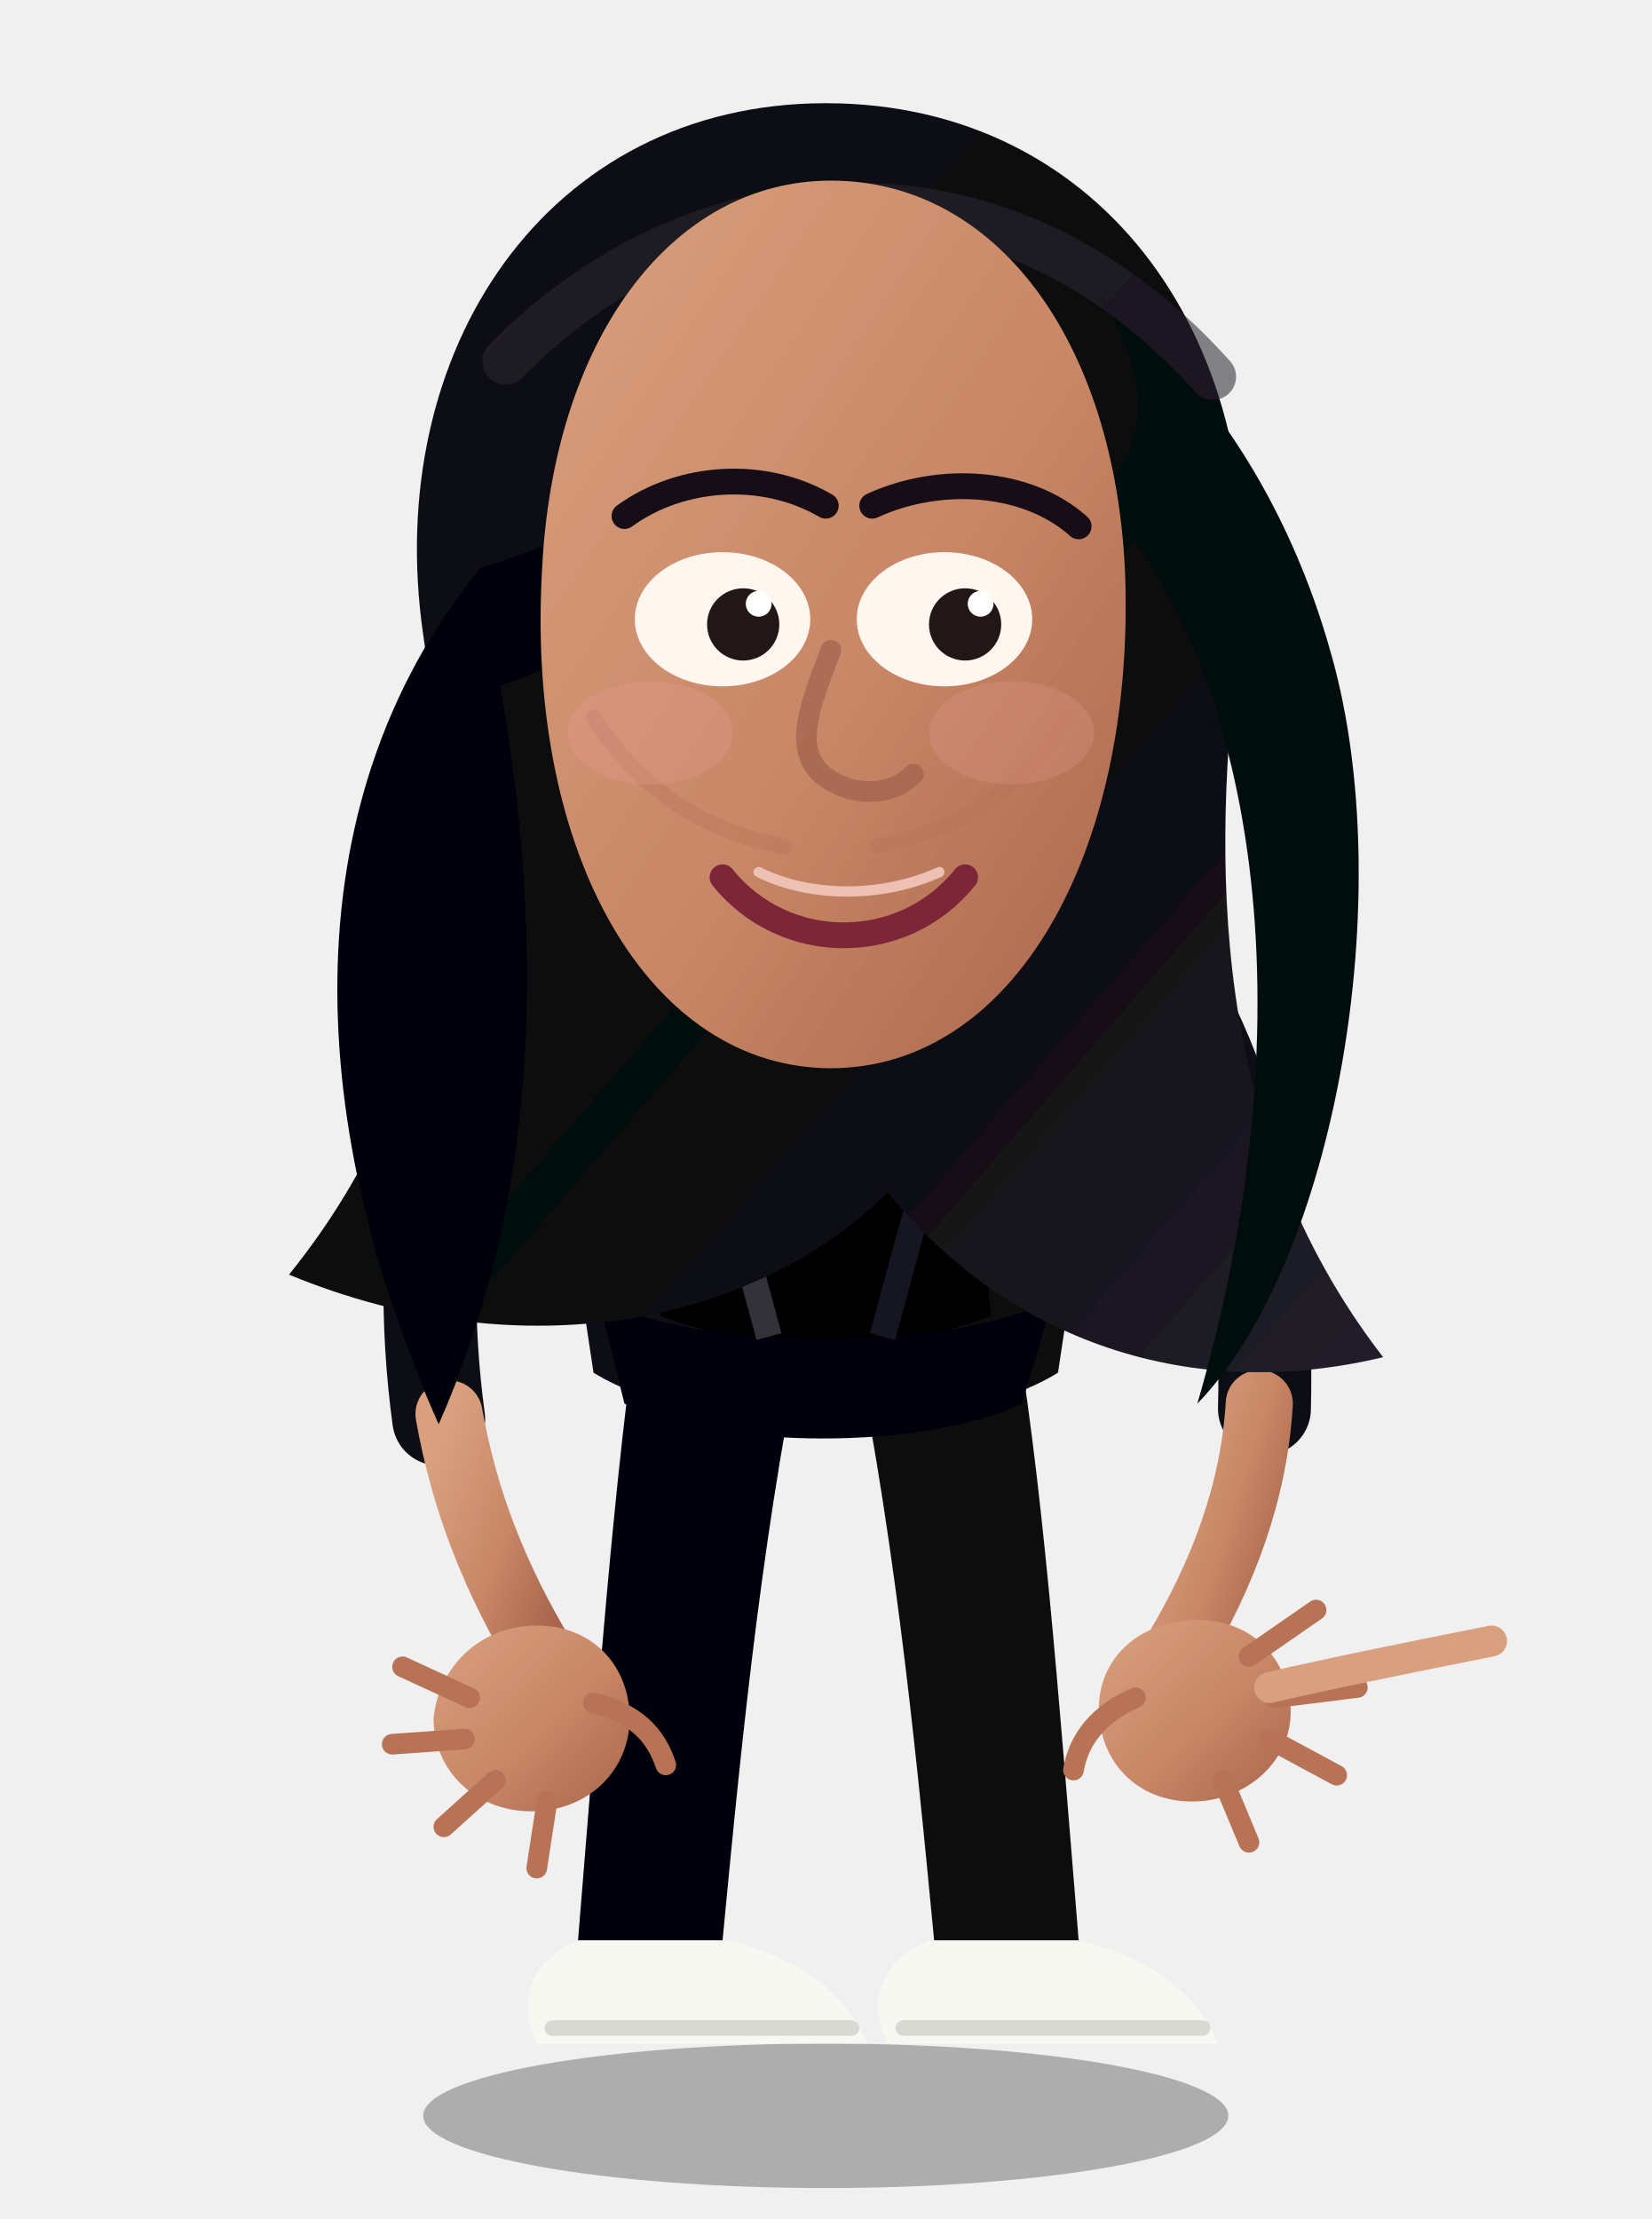
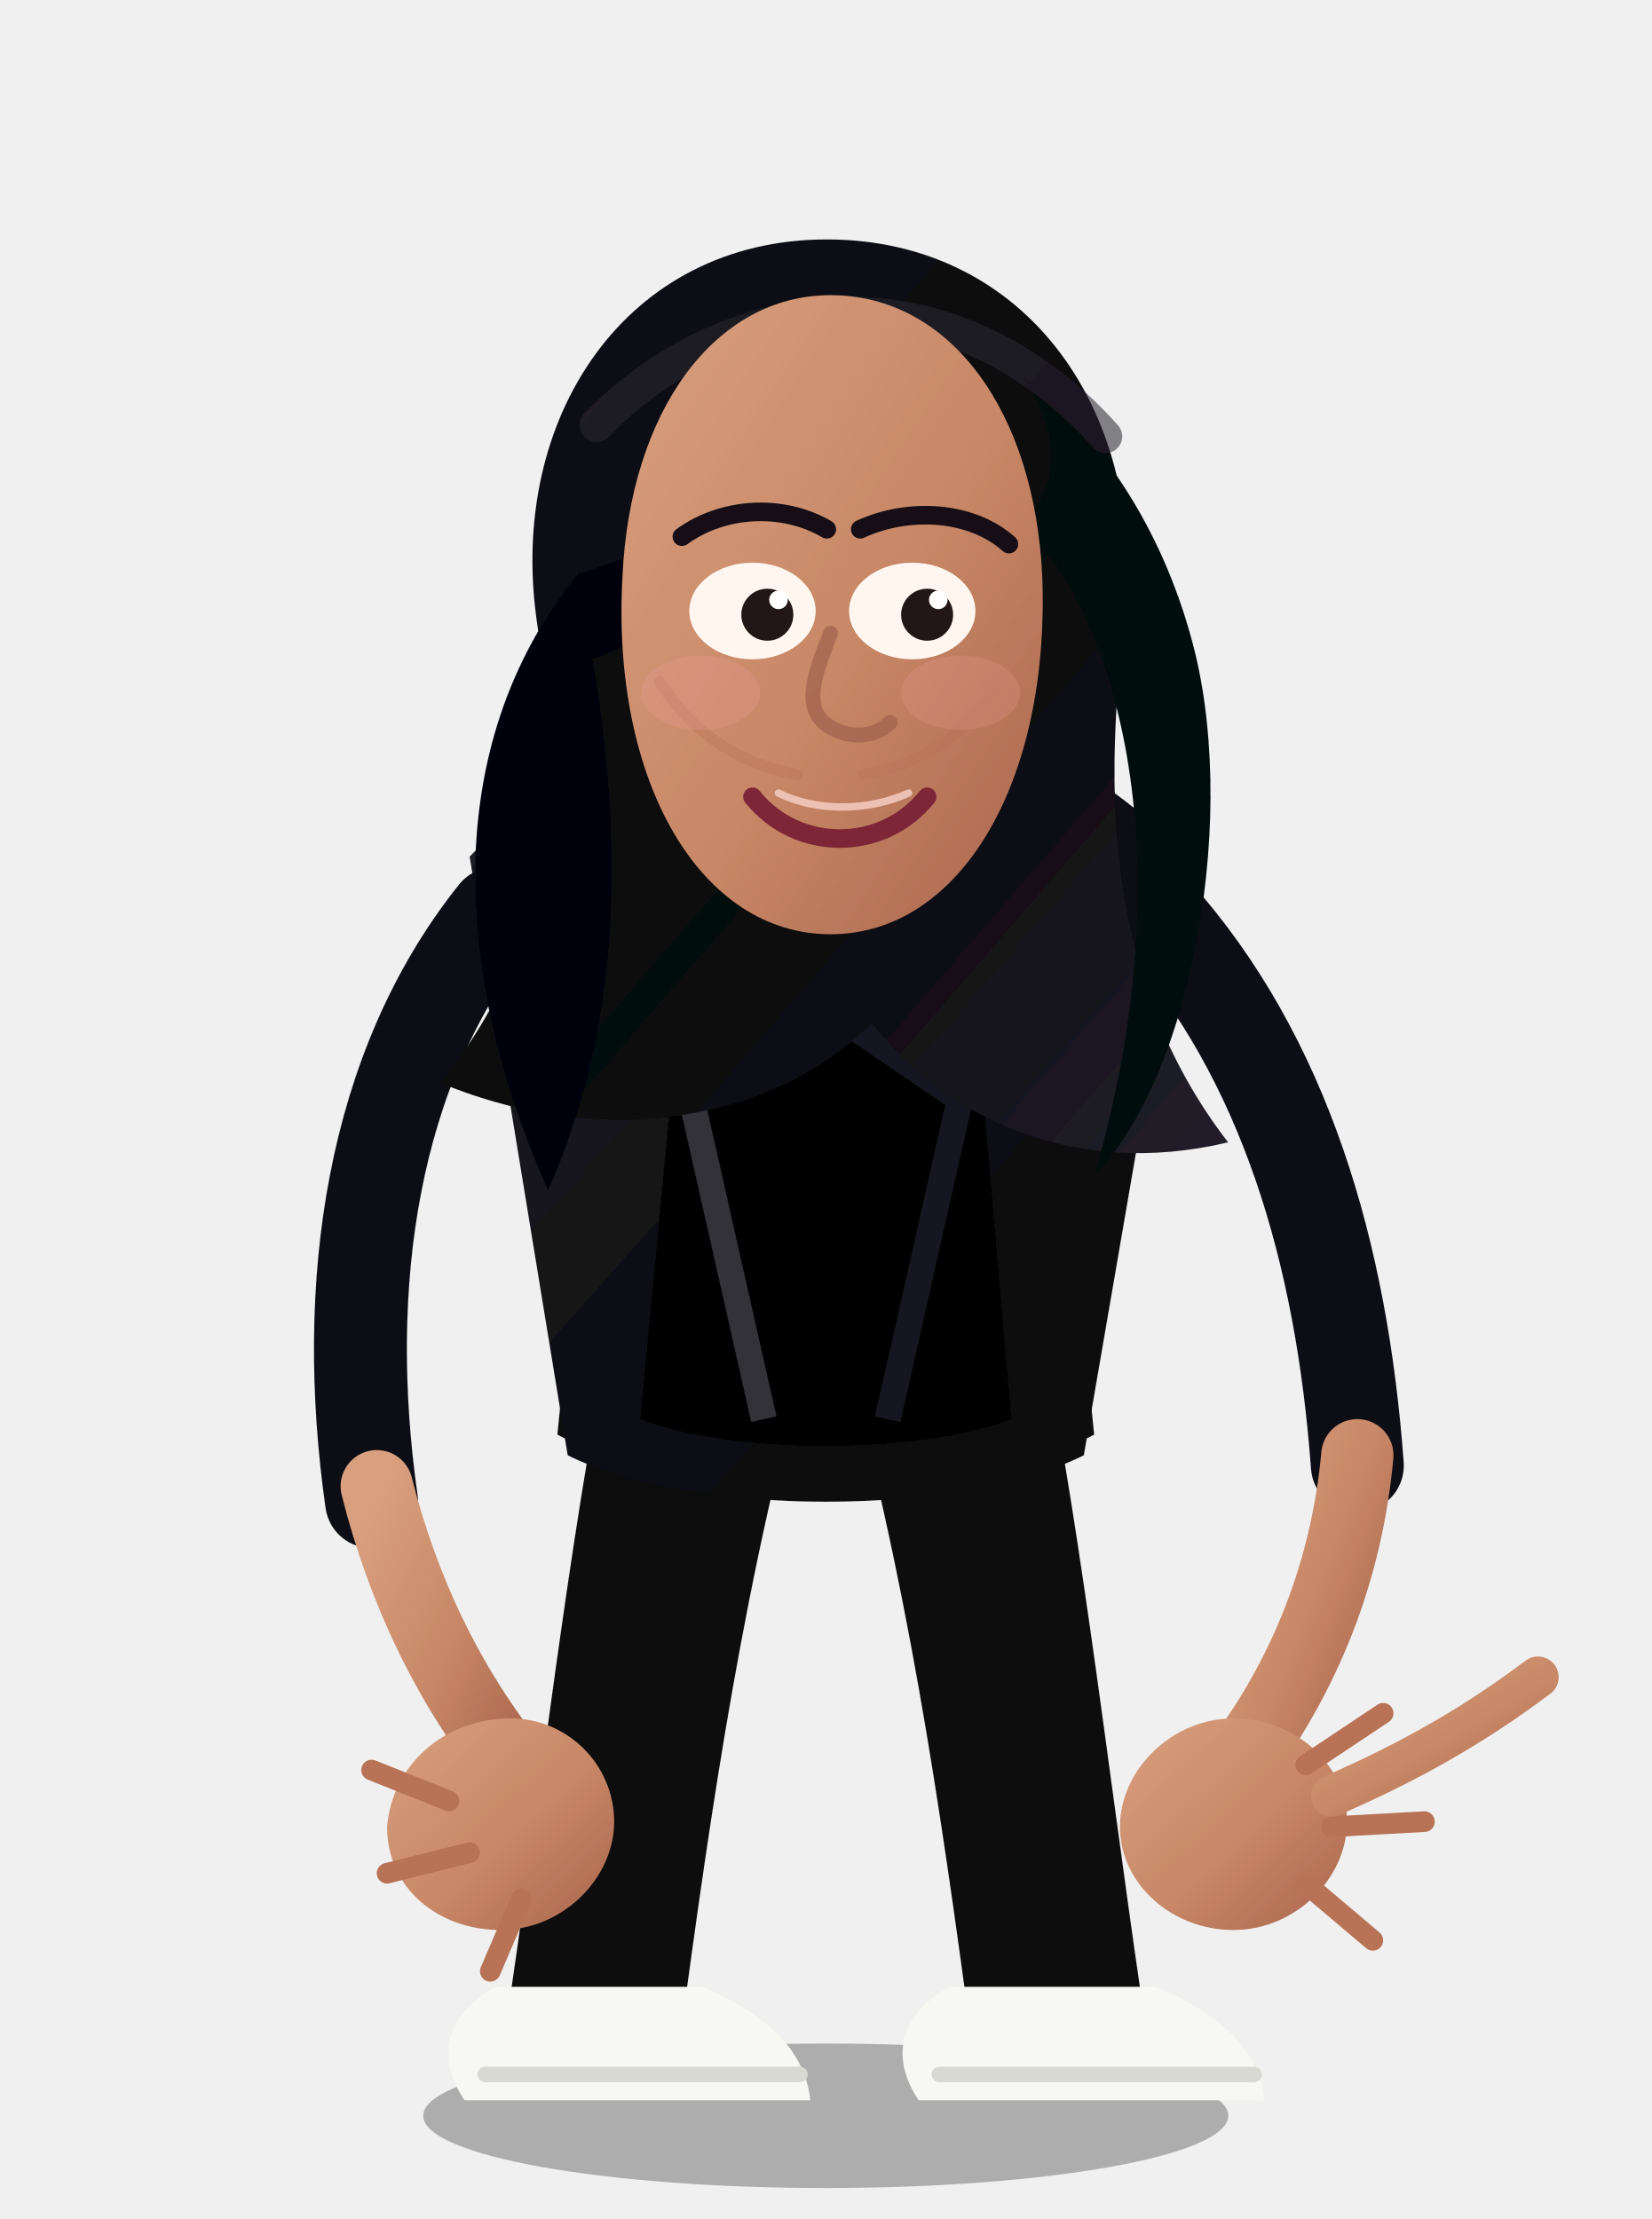
<svg xmlns="http://www.w3.org/2000/svg" class="cartoon-avatar avatar-idle" viewBox="0 0 320 430" role="img" aria-labelledby="avatarTitle avatarDesc">
  <defs>
    <linearGradient id="skinTone" x1="0" x2="1" y1="0" y2="1">
      <stop offset="0" stop-color="#d9a07f" />
      <stop offset="0.55" stop-color="#c88766" />
      <stop offset="1" stop-color="#a9654d" />
    </linearGradient>
    <linearGradient id="hairBlack" x1="0" x2="1" y1="0" y2="1">
      <stop offset="0" stop-color="#16151b" />
      <stop offset="0.55" stop-color="#06070b" />
      <stop offset="1" stop-color="#24202b" />
    </linearGradient>
    <linearGradient id="blackCloth" x1="0" x2="1" y1="0" y2="1">
      <stop offset="0" stop-color="#1c1c24" />
      <stop offset="1" stop-color="#050508" />
    </linearGradient>
    <filter id="avatarGlow" x="-30%" y="-30%" width="160%" height="160%">
      <feDropShadow dx="0" dy="0" stdDeviation="0" flood-color="#2ad8ff" flood-opacity="0" />
    </filter>
  </defs>
  <ellipse class="avatar-shadow" cx="160" cy="410" rx="78" ry="14" fill="#000" opacity="0.28" />
  <g id="avatarRoot" filter="url(#avatarGlow)">
    <g id="left-leg" class="leg left-leg">
-       <path d="M124 252c-5 34-8 75-12 124h28c4-42 8-82 17-124z" fill="#050508" />
-       <path d="M112 376h29c13 3 23 10 27 20h-64c-4-9-1-16 8-20z" fill="#f8f8f3" />
-       <path d="M107 393h58" stroke="#d9d9d4" stroke-width="3" stroke-linecap="round" />
+       <path d="M120 250c-9 42-14 88-21 136h34c6-44 13-90 27-136z" fill="#07070a" />
+       <path d="M96 385h40c12 5 20 12 21 22H90c-6-9-3-17 6-22z" fill="#f7f7f3" />
+       <path d="M94 402h61" stroke="#d9d9d4" stroke-width="3" stroke-linecap="round" />
    </g>
    <g id="right-leg" class="leg right-leg">
-       <path d="M164 252c9 43 13 82 17 124h28c-4-49-7-90-13-124z" fill="#08080d" />
-       <path d="M180 376h29c13 3 23 10 27 20h-64c-4-9-1-16 8-20z" fill="#f8f8f3" />
-       <path d="M175 393h58" stroke="#d9d9d4" stroke-width="3" stroke-linecap="round" />
+       <path d="M160 250c14 46 21 92 27 136h34c-7-48-12-94-21-136z" fill="#0b0b10" />
+       <path d="M184 385h40c12 5 20 12 21 22h-67c-6-9-3-17 6-22z" fill="#f7f7f3" />
+       <path d="M182 402h61" stroke="#d9d9d4" stroke-width="3" stroke-linecap="round" />
    </g>
    <g id="torso" class="torso">
-       <path class="neck" d="M145 142h30v34c-7 8-23 8-30 0z" fill="url(#skinTone)" />
-       <path class="shoulders" d="M100 174c16-22 37-32 60-32s45 10 61 32c-20 12-101 12-121 0z" fill="#111116" />
-       <path class="blazer" d="M101 173c18-19 38-28 59-28s41 9 59 28l-14 93c-21 13-69 13-90 0z" fill="url(#blackCloth)" />
-       <path class="top" d="M136 166l24 13 24-13 8 89c-17 7-47 7-64 0z" fill="#030305" />
-       <path class="waist" d="M116 252c22 10 66 10 88 0l-6 20c-19 9-58 9-77 0z" fill="#050508" />
-       <path d="M125 171l34 27-23 13 13 48" fill="none" stroke="#303039" stroke-width="5" stroke-linejoin="round" />
-       <path d="M195 171l-34 27 23 13-13 48" fill="none" stroke="#181820" stroke-width="5" stroke-linejoin="round" />
+       <path class="waist" d="M108 278c6-62 17-111 52-111s46 49 52 111c-24 13-80 13-104 0z" fill="#09090d" />
+       <path class="blazer" d="M91 166c20-21 45-31 69-31s50 10 70 31l-20 116c-24 12-76 12-100 0z" fill="url(#blackCloth)" />
+       <path class="top" d="M135 160l25 12 26-12 10 115c-18 7-54 7-72 0z" fill="#050505" />
+       <path d="M119 166l40 30-25 17 14 62" fill="none" stroke="#303039" stroke-width="5" stroke-linejoin="round" />
+       <path d="M201 166l-40 30 25 17-14 62" fill="none" stroke="#181820" stroke-width="5" stroke-linejoin="round" />
+       <path d="M145 130h30v42c-7 8-23 8-30 0z" fill="url(#skinTone)" />
    </g>
    <g id="left-arm" class="arm left-arm">
-       <path d="M103 177c-17 25-23 61-18 98" fill="none" stroke="#111116" stroke-width="18" stroke-linecap="round" />
-       <path d="M87 274c3 17 9 32 18 47" fill="none" stroke="url(#skinTone)" stroke-width="13" stroke-linecap="round" />
+       <path d="M96 177c-24 30-30 72-24 114" fill="none" stroke="#111116" stroke-width="18" stroke-linecap="round" />
+       <path d="M73 288c5 20 14 39 27 55" fill="none" stroke="url(#skinTone)" stroke-width="14" stroke-linecap="round" />
    </g>
    <g id="right-arm" class="arm right-arm">
-       <path d="M217 177c20 23 29 58 28 96" fill="none" stroke="#101015" stroke-width="18" stroke-linecap="round" />
-       <path d="M244 272c-1 17-7 33-16 48" fill="none" stroke="url(#skinTone)" stroke-width="13" stroke-linecap="round" />
+       <path d="M224 177c25 28 36 66 39 107" fill="none" stroke="#101015" stroke-width="18" stroke-linecap="round" />
+       <path d="M263 282c-2 22-10 43-24 61" fill="none" stroke="url(#skinTone)" stroke-width="14" stroke-linecap="round" />
    </g>
    <g id="left-hand" class="hand left-hand">
-       <path class="palm" d="M104 315c-11 0-19 8-20 18 0 10 8 18 19 18 11 0 19-8 19-18 0-10-7-18-18-18z" fill="url(#skinTone)" />
-       <path class="finger" d="M91 329l-13-6M90 337l-14 1M96 345l-10 9M106 349l-2 13" fill="none" stroke="#b87356" stroke-width="4" stroke-linecap="round" />
-       <path class="thumb" d="M115 330c8 2 12 6 14 12" fill="none" stroke="#b87356" stroke-width="4" stroke-linecap="round" />
+       <path d="M99 333c-13 0-23 9-24 21 0 12 10 20 22 20 12 0 22-10 22-21 0-11-9-20-20-20z" fill="url(#skinTone)" />
+       <path d="M87 349l-15-6M91 359l-16 4M101 368l-6 14" fill="none" stroke="#b87356" stroke-width="4" stroke-linecap="round" />
    </g>
    <g id="right-hand" class="hand right-hand">
-       <path class="palm" d="M230 314c-11 1-18 9-17 19 1 10 9 17 20 16 10-1 18-9 17-19-1-10-9-17-20-16z" fill="url(#skinTone)" />
-       <path class="finger" d="M242 321l13-9M247 329l16-2M246 337l13 7M237 345l5 12" fill="none" stroke="#b87356" stroke-width="4" stroke-linecap="round" />
-       <path class="pointer-finger" d="M246 327c13-3 28-6 43-9" fill="none" stroke="#d9a07f" stroke-width="6" stroke-linecap="round" />
-       <path class="thumb" d="M220 329c-7 3-11 8-12 14" fill="none" stroke="#b87356" stroke-width="4" stroke-linecap="round" />
+       <path d="M239 333c-12 0-22 10-22 21 0 11 10 20 22 20 12 0 22-10 22-21 0-11-10-20-22-20z" fill="url(#skinTone)" />
+       <path d="M253 342l15-10M258 354l18-1M253 365l13 11" fill="none" stroke="#b87356" stroke-width="4" stroke-linecap="round" />
+       <path class="pointer-finger" d="M258 348c16-7 28-14 40-23" fill="none" stroke="url(#skinTone)" stroke-width="8" stroke-linecap="round" />
    </g>
    <g id="head" class="avatar-head">
-       <g id="hair" class="hair">
-         <path d="M82 123c-8-55 24-103 78-103s87 47 80 104c-5 42-6 95 28 139-42 10-76-7-96-32-25 25-70 35-116 16 33-41 32-83 26-124z" fill="url(#hairBlack)" />
-         <path d="M93 110c-38 47-33 110-8 166 19-43 21-91 12-143 35-13 61-36 78-69-22 22-48 35-82 46z" fill="#05060a" />
-         <path d="M213 96c32 36 40 104 19 176 27-28 39-99 26-145-8-29-24-54-45-70 10 17 10 28 0 39z" fill="#06070b" />
-         <path d="M98 70c35-36 94-45 137 3" fill="none" stroke="#2b2632" stroke-width="9" stroke-linecap="round" opacity="0.55" />
-       </g>
-       <g id="face" class="face">
-         <path d="M105 111c2-45 25-76 56-76 32 0 55 31 57 76 2 55-22 96-57 96s-59-41-56-96z" fill="url(#skinTone)" />
-         <path d="M115 139c9 14 21 22 37 25" fill="none" stroke="#b56f55" stroke-width="3" stroke-linecap="round" opacity="0.35" />
-         <path d="M207 139c-9 14-21 22-37 25" fill="none" stroke="#b56f55" stroke-width="3" stroke-linecap="round" opacity="0.30" />
-         <ellipse class="cheek" cx="126" cy="142" rx="16" ry="10" fill="#e99997" opacity="0.28" />
-         <ellipse class="cheek" cx="196" cy="142" rx="16" ry="10" fill="#e99997" opacity="0.24" />
-       </g>
-       <g id="eyebrows" class="eyebrows">
-         <path class="brow" d="M121 100c11-8 27-9 39-2" fill="none" stroke="#151014" stroke-width="5" stroke-linecap="round" />
-         <path class="brow" d="M169 98c13-6 30-5 40 4" fill="none" stroke="#151014" stroke-width="5" stroke-linecap="round" />
-       </g>
-       <g id="eyes" class="eyes">
-         <g class="eye left">
-           <ellipse cx="140" cy="120" rx="17" ry="13" fill="#fff7ef" />
-           <circle class="pupil" cx="144" cy="121" r="7" fill="#241917" />
-           <circle cx="147" cy="117" r="2.5" fill="#fff" />
-           <path class="blink-lid" d="M122 120c9 7 26 8 36 0" fill="none" stroke="#6b3b2f" stroke-width="0" stroke-linecap="round" />
+       <g class="head-scale" transform="translate(45 32) scale(0.72)">
+         <g id="hair" class="hair">
+           <path d="M82 123c-8-55 24-103 78-103s87 47 80 104c-5 42-6 95 28 139-42 10-76-7-96-32-25 25-70 35-116 16 33-41 32-83 26-124z" fill="url(#hairBlack)" />
+           <path d="M93 110c-38 47-33 110-8 166 19-43 21-91 12-143 35-13 61-36 78-69-22 22-48 35-82 46z" fill="#05060a" />
+           <path d="M213 96c32 36 40 104 19 176 27-28 39-99 26-145-8-29-24-54-45-70 10 17 10 28 0 39z" fill="#06070b" />
+           <path d="M98 70c35-36 94-45 137 3" fill="none" stroke="#2b2632" stroke-width="9" stroke-linecap="round" opacity="0.55" />
        </g>
-         <g class="eye right">
-           <ellipse cx="183" cy="120" rx="17" ry="13" fill="#fff7ef" />
-           <circle class="pupil" cx="187" cy="121" r="7" fill="#241917" />
-           <circle cx="190" cy="117" r="2.5" fill="#fff" />
-           <path class="blink-lid" d="M165 120c9 7 26 8 36 0" fill="none" stroke="#6b3b2f" stroke-width="0" stroke-linecap="round" />
+         <g id="face" class="face">
+           <path d="M105 111c2-45 25-76 56-76 32 0 55 31 57 76 2 55-22 96-57 96s-59-41-56-96z" fill="url(#skinTone)" />
+           <path d="M115 139c9 14 21 22 37 25" fill="none" stroke="#b56f55" stroke-width="3" stroke-linecap="round" opacity="0.35" />
+           <path d="M207 139c-9 14-21 22-37 25" fill="none" stroke="#b56f55" stroke-width="3" stroke-linecap="round" opacity="0.30" />
+           <ellipse class="cheek" cx="126" cy="142" rx="16" ry="10" fill="#e99997" opacity="0.28" />
+           <ellipse class="cheek" cx="196" cy="142" rx="16" ry="10" fill="#e99997" opacity="0.24" />
        </g>
-       </g>
-       <path id="nose" class="nose" d="M161 126c-5 13-9 23 4 27 5 1 9 0 12-3" fill="none" stroke="#9f5f4b" stroke-width="4" stroke-linecap="round" stroke-linejoin="round" opacity="0.7" />
-       <g id="mouth" class="mouth">
-         <path class="mouth-smile" d="M140 170c12 15 35 15 47 0" fill="none" stroke="#7d2538" stroke-width="5" stroke-linecap="round" />
-         <ellipse class="mouth-open" cx="164" cy="174" rx="14" ry="8" fill="#6d1328" opacity="0" />
-         <path class="mouth-line" d="M147 169c10 5 24 5 35 0" fill="none" stroke="#f2c8bd" stroke-width="2" stroke-linecap="round" opacity="0.9" />
+         <g id="eyebrows" class="eyebrows">
+           <path class="brow" d="M121 100c11-8 27-9 39-2" fill="none" stroke="#151014" stroke-width="5" stroke-linecap="round" />
+           <path class="brow" d="M169 98c13-6 30-5 40 4" fill="none" stroke="#151014" stroke-width="5" stroke-linecap="round" />
+         </g>
+         <g id="eyes" class="eyes">
+           <g class="eye left">
+             <ellipse cx="140" cy="120" rx="17" ry="13" fill="#fff7ef" />
+             <circle class="pupil" cx="144" cy="121" r="7" fill="#241917" />
+             <circle cx="147" cy="117" r="2.5" fill="#fff" />
+             <path class="blink-lid" d="M122 120c9 7 26 8 36 0" fill="none" stroke="#6b3b2f" stroke-width="0" stroke-linecap="round" />
+           </g>
+           <g class="eye right">
+             <ellipse cx="183" cy="120" rx="17" ry="13" fill="#fff7ef" />
+             <circle class="pupil" cx="187" cy="121" r="7" fill="#241917" />
+             <circle cx="190" cy="117" r="2.5" fill="#fff" />
+             <path class="blink-lid" d="M165 120c9 7 26 8 36 0" fill="none" stroke="#6b3b2f" stroke-width="0" stroke-linecap="round" />
+           </g>
+         </g>
+         <path id="nose" class="nose" d="M161 126c-5 13-9 23 4 27 5 1 9 0 12-3" fill="none" stroke="#9f5f4b" stroke-width="4" stroke-linecap="round" stroke-linejoin="round" opacity="0.7" />
+         <g id="mouth" class="mouth mouth-smile">
+           <path class="mouth-shape" d="M140 170c12 15 35 15 47 0" fill="none" stroke="#7d2538" stroke-width="5" stroke-linecap="round" />
+           <ellipse class="mouth-open" cx="164" cy="174" rx="15" ry="4" fill="#6d1328" opacity="0" />
+           <path d="M147 169c10 5 24 5 35 0" fill="none" stroke="#f2c8bd" stroke-width="2" stroke-linecap="round" opacity="0.9" />
+         </g>
      </g>
    </g>
  </g>
</svg>
